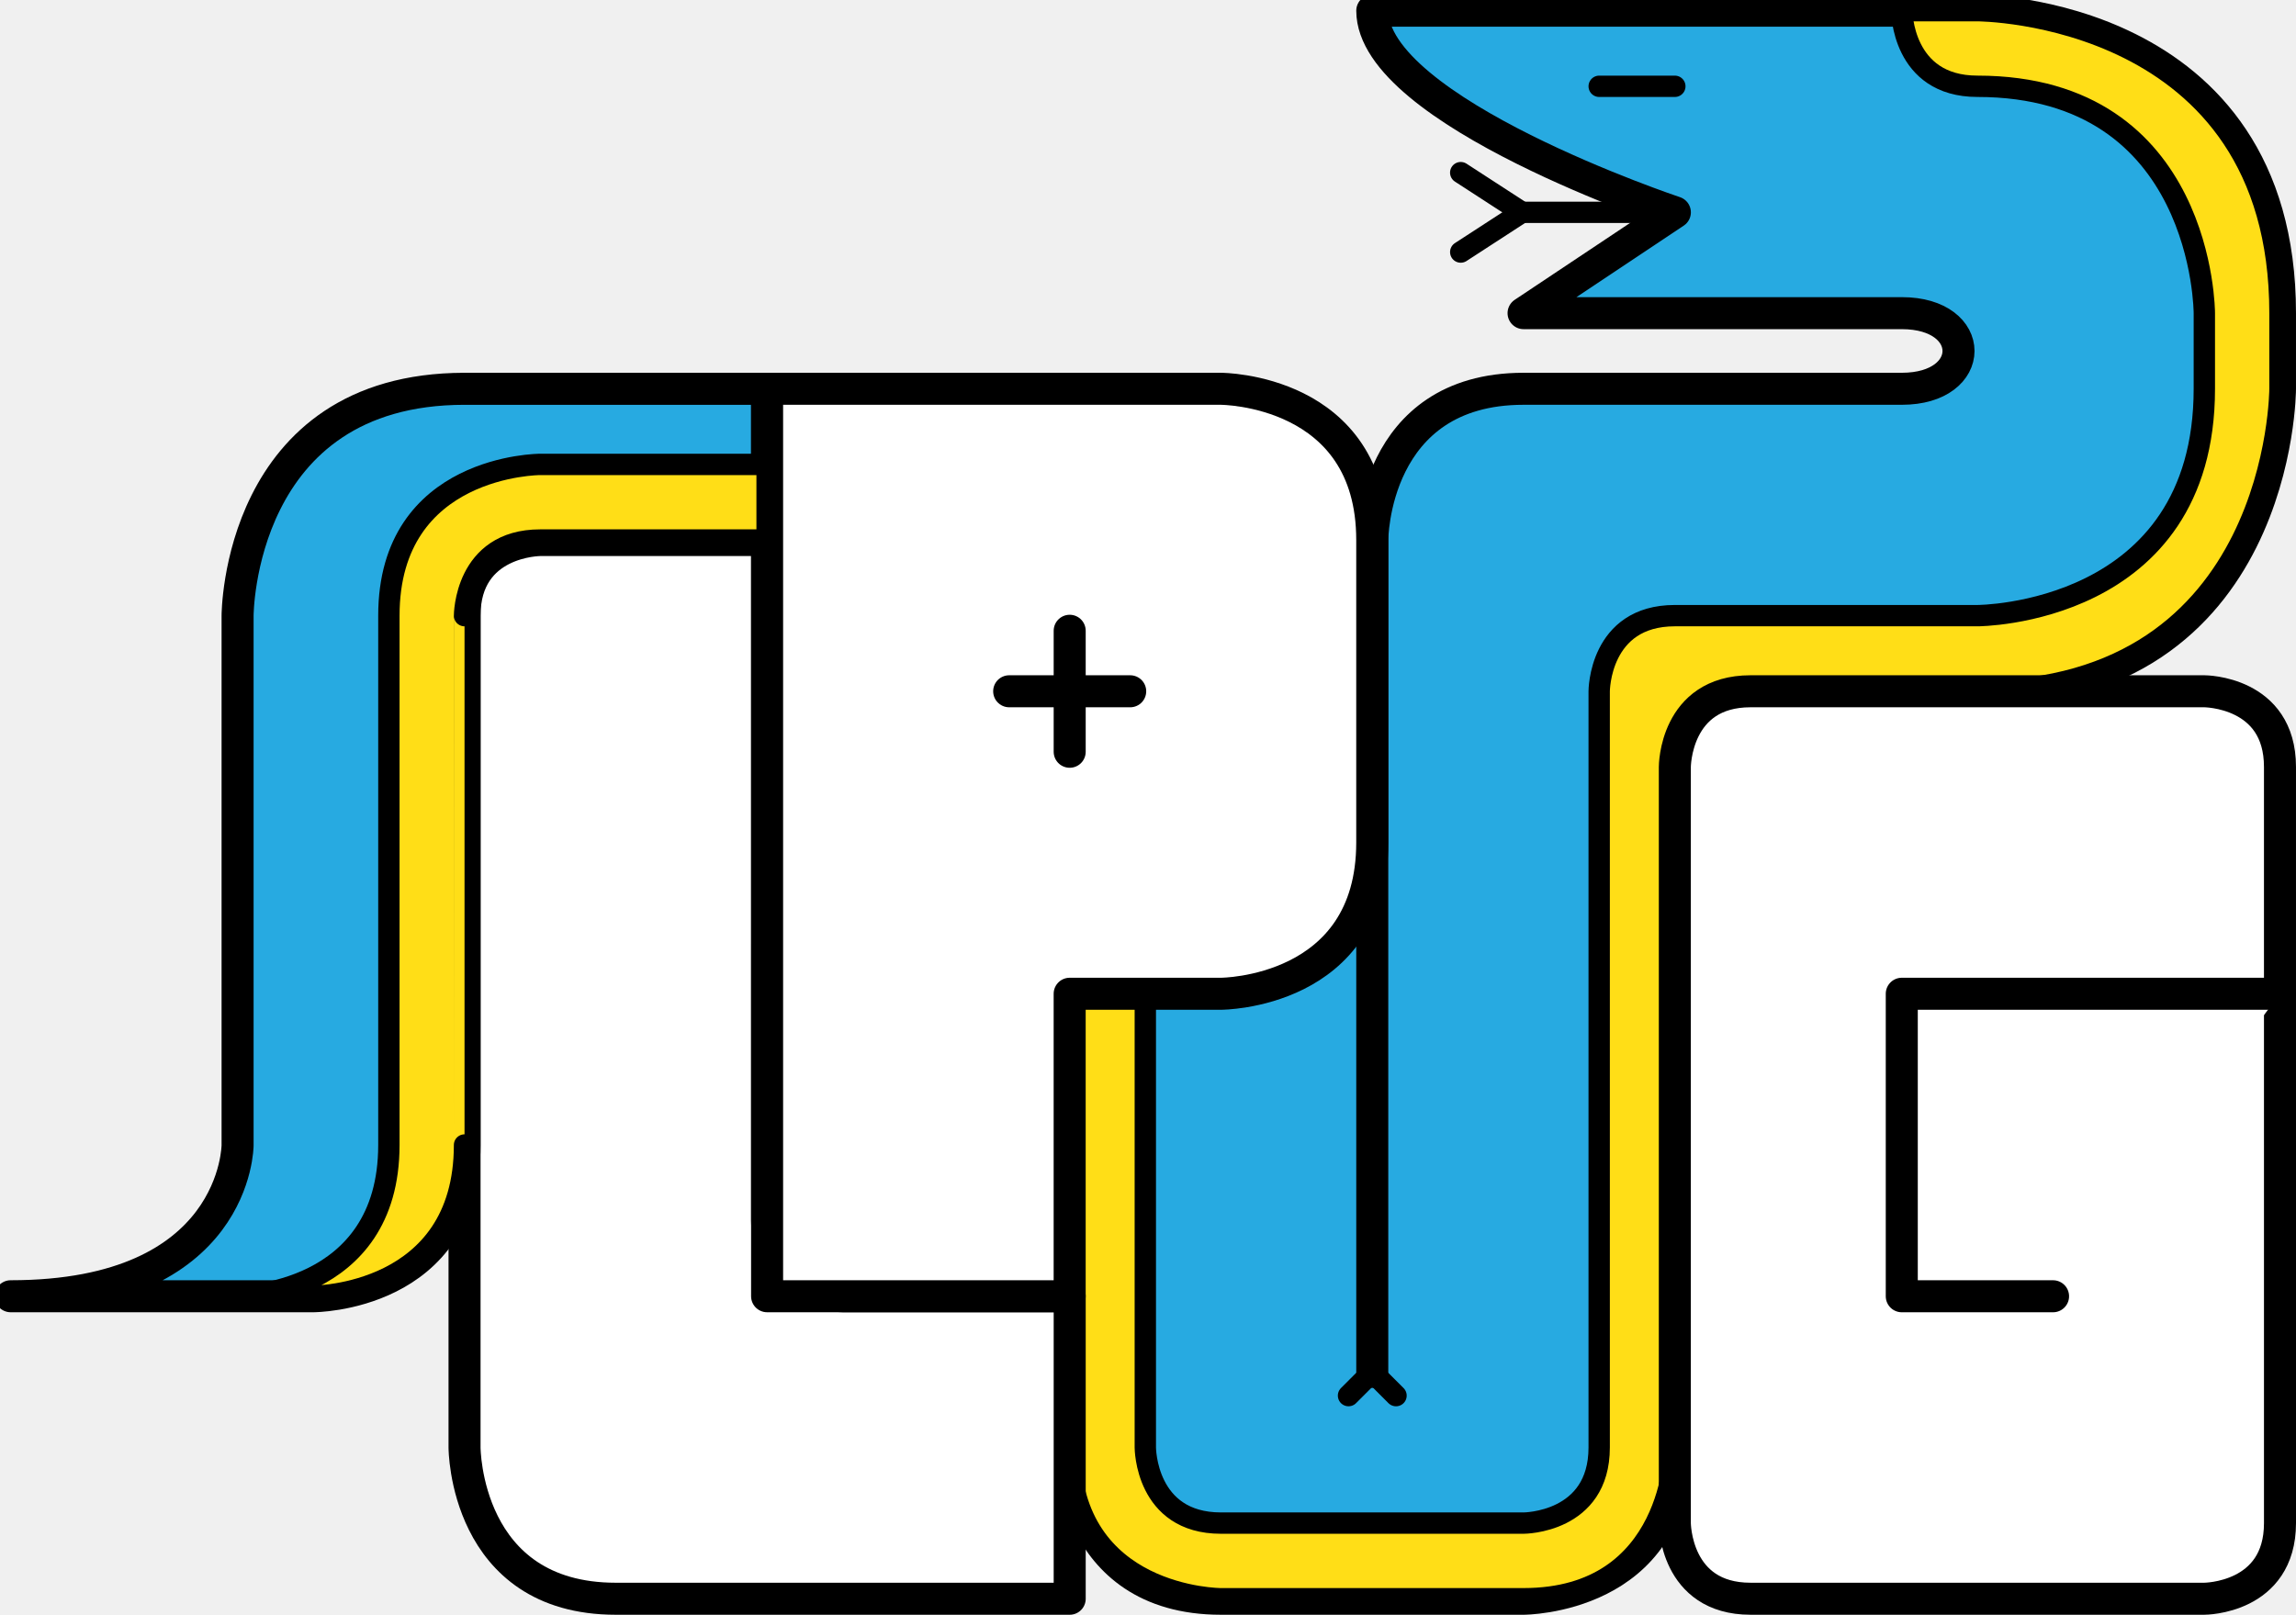
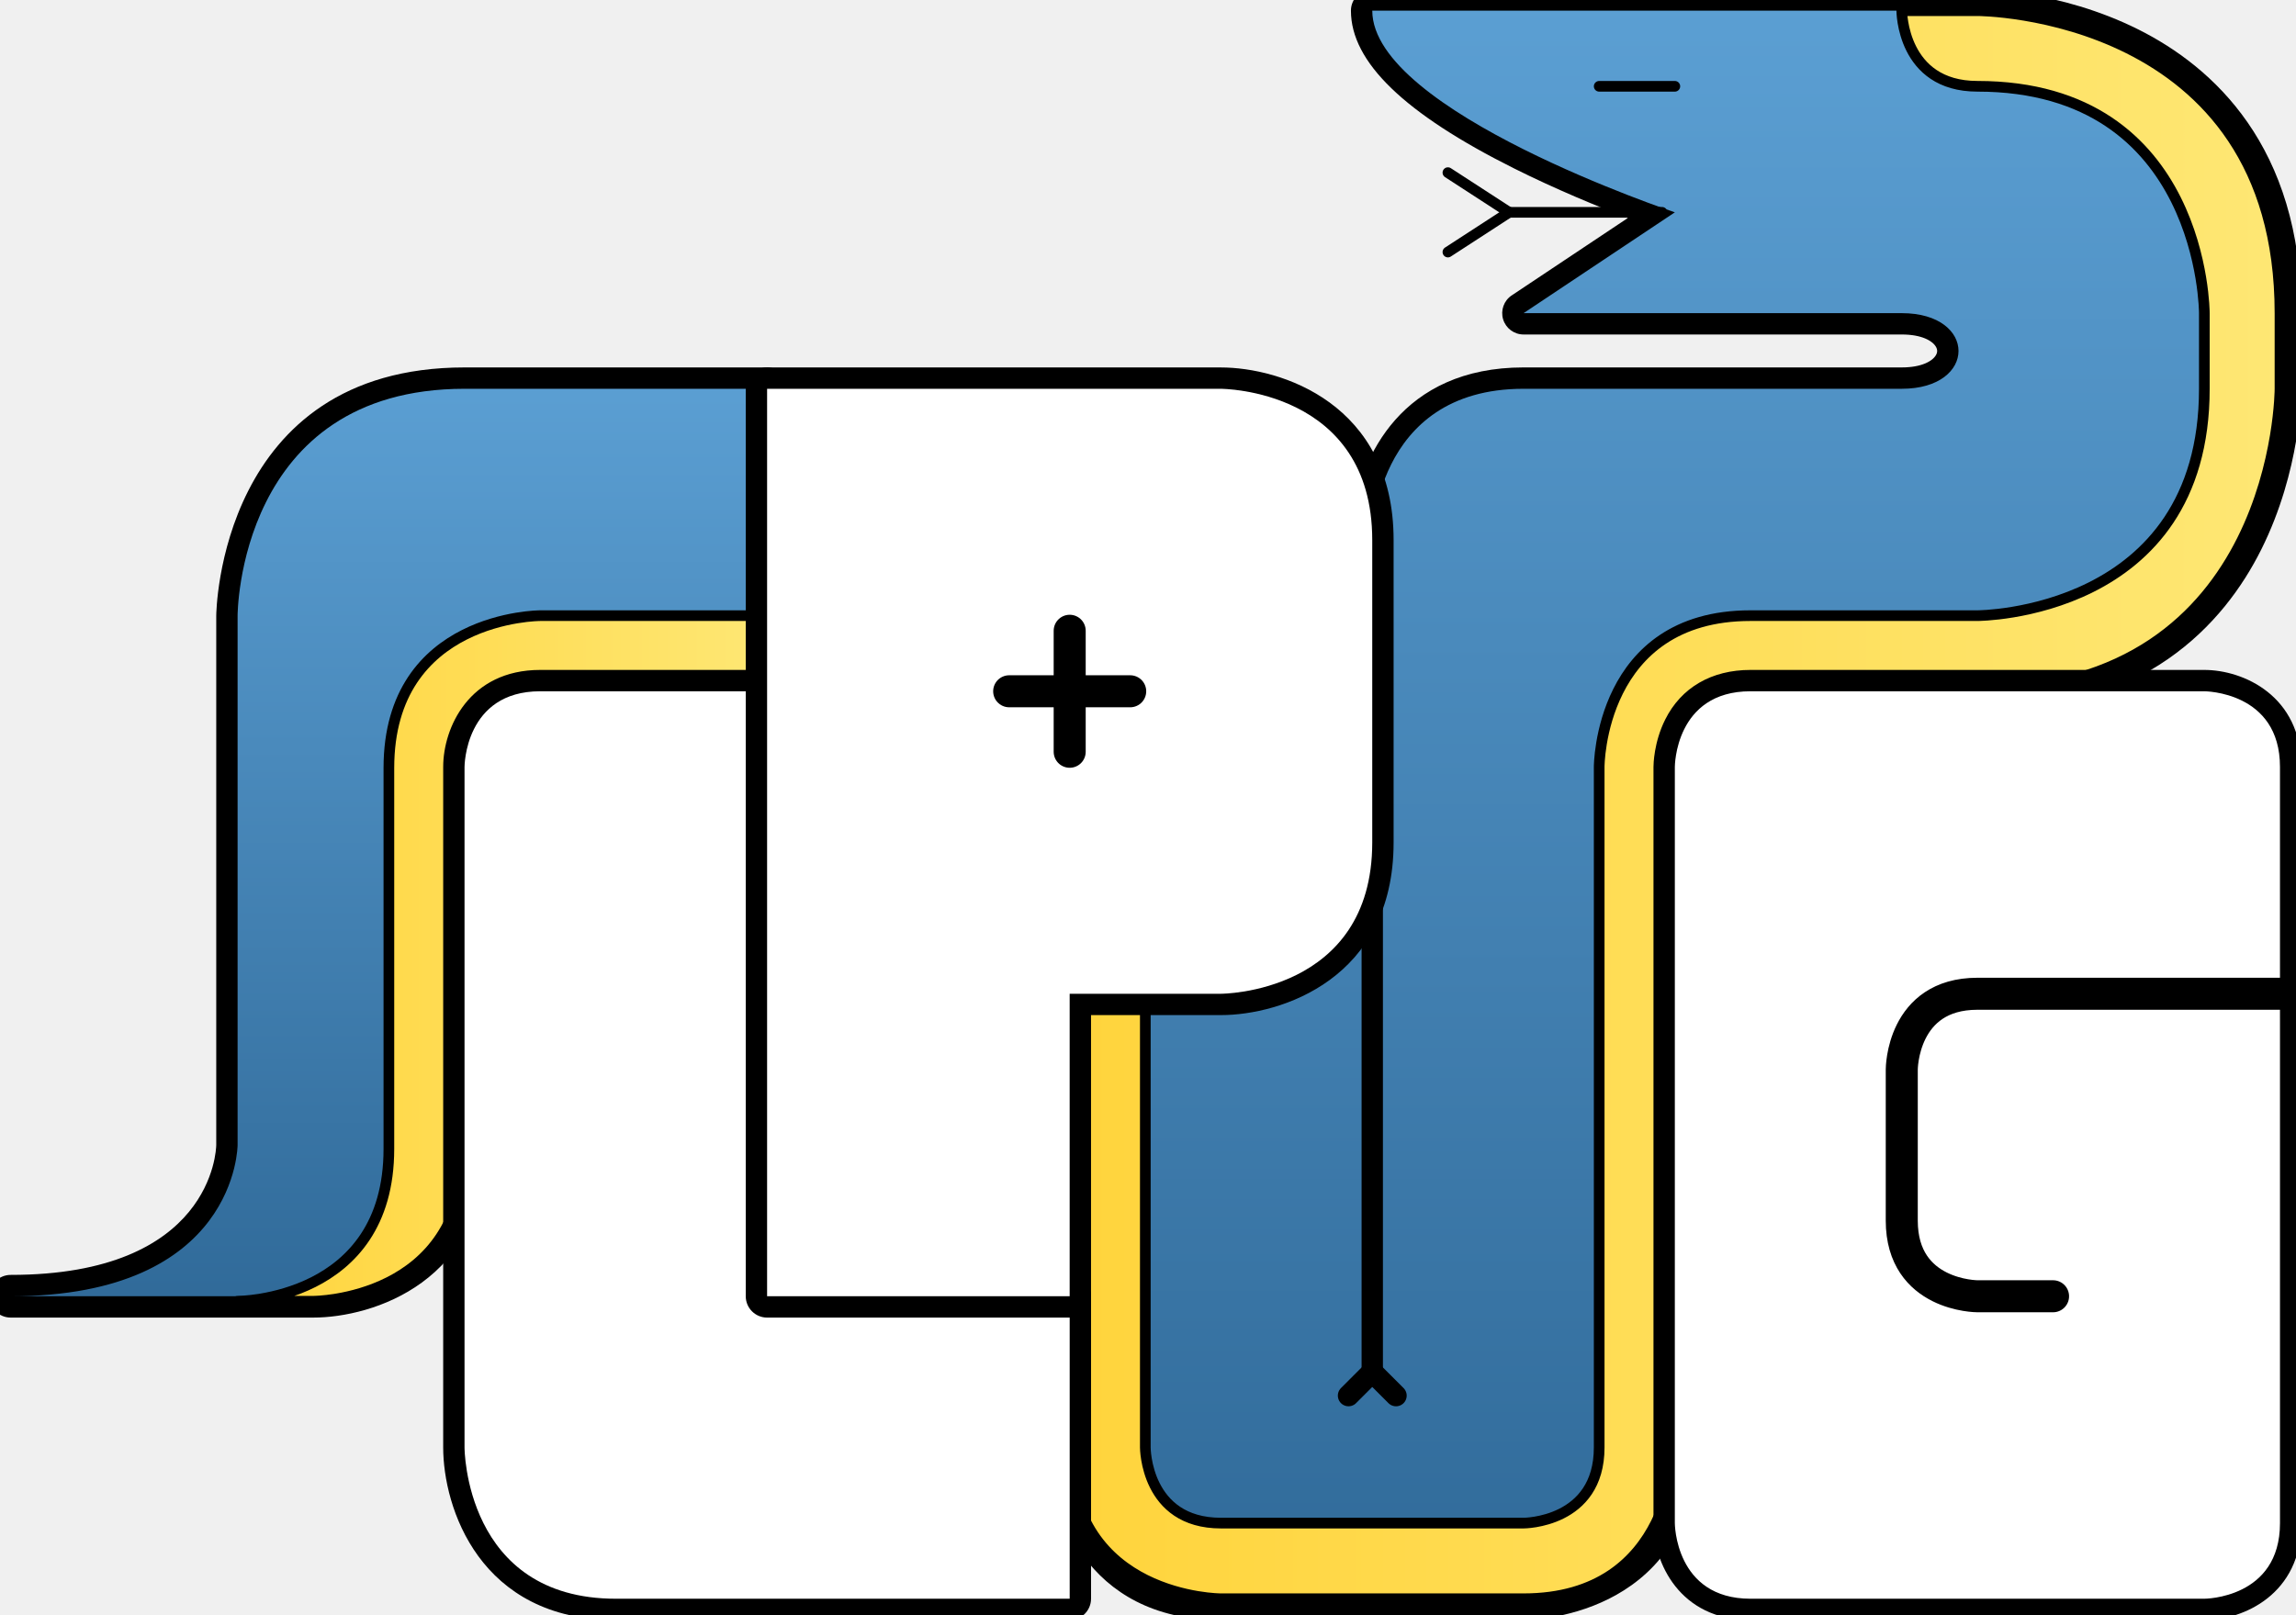
<svg xmlns="http://www.w3.org/2000/svg" version="1.1" id="Layer_1" x="0px" y="0px" width="215.099px" height="151.319px" viewBox="0 0 215.099 151.319" enable-background="new 0 0 215.099 151.319" xml:space="preserve">
-   <g id="Layer_2">
- </g>
  <g>
-     <g>
-       <path fill="none" stroke="#000000" stroke-width="2" stroke-linecap="round" stroke-linejoin="round" stroke-miterlimit="10" d="    M199.16,14.901" />
-     </g>
+     <linearGradient id="SVGID_1_" gradientUnits="userSpaceOnUse" x1="156.905" y1="0" x2="156.905" y2="150.82">
+       <stop offset="0" style="stop-color:#5B9FD3" />
+       <stop offset="1" style="stop-color:#306A99" />
+     </linearGradient>
+     <path fill="url(#SVGID_1_)" d="M114.386,150.819c-15,0-15.173-15.021-15.173-15.173l0-85.04c0-0.265,0.105-0.52,0.293-0.707   s0.442-0.293,0.707-0.293h27.412c0.333-3.382,2.395-14.173,15.108-14.173c0,0,35.434,0,35.435,0c1.948,0,3.469-0.618,4.066-1.653   c0.332-0.574,0.332-1.207,0-1.781c-0.598-1.035-2.118-1.653-4.067-1.653h-35.433c-0.44,0-0.829-0.289-0.957-0.71   c-0.128-0.421,0.036-0.877,0.402-1.122l12.499-8.333c-6.8-2.438-27.117-10.454-27.117-19.182c0-0.552,0.447-1,1-1l56.691,0   c0.294,0,29.347,0.336,29.347,29.347v7.086c0,0.293-0.336,29.347-29.347,29.347l-21.26,0c-5.88,0-6.082,5.466-6.086,6.089v63.777   c0,14.999-15.022,15.173-15.174,15.173H114.386z" />
+     <path d="M185.252,1c0,0,28.347,0,28.347,28.347c0,7.086,0,7.086,0,7.086s0,28.347-28.347,28.347l-21.26,0   c-7.087,0-7.086,7.086-7.086,7.086s0,49.606,0,63.78s-14.174,14.173-14.174,14.173s-14.173,0-28.346,0   s-14.173-14.173-14.173-14.173l0-85.04h28.347c0,0,0-14.173,14.173-14.173h35.434c7.087,0,7.087-7.087,0-7.087h-35.433   l14.174-9.449c0,0-28.347-9.449-28.347-18.897L185.252,1 M185.252-1L185.252-1l-56.691,0c-1.104,0-2,0.896-2,2   c0,4.806,4.998,9.64,15.279,14.781c3.973,1.986,7.907,3.596,10.664,4.648l-10.88,7.253c-0.733,0.489-1.061,1.4-0.805,2.244   c0.255,0.843,1.033,1.42,1.914,1.42h35.433c1.869,0,2.88,0.596,3.201,1.153c0.152,0.263,0.152,0.518,0,0.78   c-0.321,0.558-1.332,1.153-3.201,1.153h-35.434c-11.39,0-15.318,8.386-16.043,14.173h-26.477c-0.53,0-1.039,0.211-1.414,0.586   s-0.586,0.884-0.586,1.414l0,85.04c0,5.594,3.38,16.173,16.173,16.173h28.346c0.164,0,4.061-0.022,7.981-1.982   c3.737-1.868,8.192-5.847,8.192-14.19v-63.78c0.011-0.839,0.308-5.086,5.086-5.086l21.26,0c15.665,0,23.107-8.309,26.592-15.279   c3.712-7.424,3.755-14.759,3.755-15.068v-7.086c0-15.665-8.309-23.107-15.279-26.592C192.896-0.957,185.561-1,185.252-1L185.252-1z   " />
  </g>
-   <g>
-     <g>
-       <path fill="none" stroke="#000000" stroke-width="2" stroke-linecap="round" stroke-linejoin="round" stroke-miterlimit="10" d="    M143.827,147.567" />
-     </g>
-   </g>
-   <path fill="#00AEEF" stroke="#000000" stroke-width="2" stroke-linecap="round" stroke-linejoin="round" stroke-miterlimit="10" d="  M156.906,36.434" />
-   <path fill="#27AAE1" stroke="#000000" stroke-width="2" stroke-linecap="round" stroke-linejoin="round" stroke-miterlimit="10" d="  M100.212,71.866c0,7.086,0,49.606,0,49.606" />
-   <path fill="#27AAE1" stroke="#000000" stroke-width="2" stroke-linecap="round" stroke-linejoin="round" stroke-miterlimit="10" d="  M100.212,121.473" />
-   <path fill="#27AAE1" stroke="#000000" stroke-width="3" stroke-linecap="round" stroke-linejoin="round" stroke-miterlimit="10" d="  M100.212,50.607l0,85.04c0,0,0,14.173,14.173,14.173s28.346,0,28.346,0s14.174,0.001,14.174-14.173s0-63.78,0-63.78  s-0.001-7.086,7.086-7.086l21.26,0c28.347,0,28.347-28.347,28.347-28.347s0,0,0-7.086C213.599,1,185.252,1,185.252,1l-56.691,0  c0,9.449,28.347,18.897,28.347,18.897l-14.174,9.449h35.433c7.087,0,7.087,7.087,0,7.087h-35.434  c-14.173,0-14.173,14.173-14.173,14.173v77.953V50.607" />
-   <path fill="#00AEEF" stroke="#000000" stroke-width="2" stroke-linecap="round" stroke-linejoin="round" stroke-miterlimit="10" d="  M171.079,1" />
-   <line fill="none" stroke="#000000" stroke-width="2" stroke-linecap="round" stroke-linejoin="round" stroke-miterlimit="10" x1="156.907" y1="19.898" x2="142.577" y2="19.898" />
-   <line fill="none" stroke="#000000" stroke-width="2" stroke-linecap="round" stroke-linejoin="round" stroke-miterlimit="10" x1="142.577" y1="19.898" x2="136.847" y2="23.62" />
-   <line fill="none" stroke="#000000" stroke-width="2" stroke-linecap="round" stroke-linejoin="round" stroke-miterlimit="10" x1="142.577" y1="19.898" x2="136.846" y2="16.178" />
+   <linearGradient id="SVGID_2_" gradientUnits="userSpaceOnUse" x1="100.212" y1="75.41" x2="213.599" y2="75.41">
+     <stop offset="0" style="stop-color:#FFD43C" />
+     <stop offset="1" style="stop-color:#FEE774" />
+   </linearGradient>
+   <path fill="url(#SVGID_2_)" stroke="#000000" stroke-linecap="round" stroke-linejoin="round" stroke-miterlimit="10" d="  M128.559,50.607h-28.346l0,85.04c0,14.174,14.173,14.173,14.173,14.173s14.172,0,28.346,0s14.174-14.173,14.174-14.173  s-0.001-56.693,0-63.78s7.086-7.086,7.086-7.086l21.26,0c28.347,0,28.347-28.347,28.347-28.347s0,0,0-7.086  C213.599,1,185.252,1,185.252,1l-7.087,0c0,0,0,7.086,7.087,7.086c21.26,0,21.26,21.26,21.26,21.26v7.087  c0,21.26-21.26,21.26-21.26,21.26s-14.174,0-21.261,0c-14.173,0-14.173,14.173-14.173,14.173s0,56.693,0,63.78  s-7.086,7.086-7.086,7.086s-21.26,0-28.347,0s-7.087-7.086-7.087-7.086s0,0,0-7.087V50.607" />
+   <line fill="#27AAE1" stroke="#000000" stroke-width="2" stroke-linecap="round" stroke-linejoin="round" stroke-miterlimit="10" x1="128.559" y1="128.56" x2="128.559" y2="78.955" />
+   <line fill="none" stroke="#000000" stroke-linecap="round" stroke-linejoin="round" stroke-miterlimit="10" x1="155.707" y1="19.898" x2="141.377" y2="19.898" />
+   <line fill="none" stroke="#000000" stroke-linecap="round" stroke-linejoin="round" stroke-miterlimit="10" x1="141.377" y1="19.898" x2="135.646" y2="23.62" />
+   <line fill="none" stroke="#000000" stroke-linecap="round" stroke-linejoin="round" stroke-miterlimit="10" x1="141.377" y1="19.898" x2="135.646" y2="16.178" />
  <g>
    <line fill="none" stroke="#000000" stroke-width="2" stroke-linecap="round" stroke-linejoin="round" stroke-miterlimit="10" x1="128.56" y1="128.56" x2="126.335" y2="130.784" />
    <line fill="none" stroke="#000000" stroke-width="2" stroke-linecap="round" stroke-linejoin="round" stroke-miterlimit="10" x1="130.785" y1="130.785" x2="128.56" y2="128.56" />
  </g>
-   <line fill="none" stroke="#000000" stroke-width="2" stroke-linecap="round" stroke-linejoin="round" stroke-miterlimit="10" x1="149.819" y1="8.087" x2="156.906" y2="8.087" />
-   <path fill="#FFDE17" stroke="#000000" stroke-width="2" stroke-linecap="round" stroke-linejoin="round" stroke-miterlimit="10" d="  M100.212,50.607l0,85.04c0,14.174,14.173,14.173,14.173,14.173s14.172,0,28.346,0s14.174-14.173,14.174-14.173  s-0.001-56.693,0-63.78s7.086-7.086,7.086-7.086l21.26,0c28.347,0,28.347-28.347,28.347-28.347s0,0,0-7.086  C213.599,1,185.252,1,185.252,1l-7.087,0c0,0,0,7.086,7.087,7.086c21.26,0,21.26,21.26,21.26,21.26v7.087  c0,21.26-21.26,21.26-21.26,21.26s-21.26,0-28.347,0s-7.087,7.086-7.087,7.086s0,63.78,0,70.867s-7.086,7.086-7.086,7.086  s-21.26,0-28.347,0s-7.087-7.086-7.087-7.086s0,0,0-7.087V50.607" />
-   <path fill="#FFDE17" stroke="#000000" stroke-width="2" stroke-linecap="round" stroke-linejoin="round" stroke-miterlimit="10" d="  M100.212,121.473" />
+   <line fill="none" stroke="#000000" stroke-linecap="round" stroke-linejoin="round" stroke-miterlimit="10" x1="149.819" y1="8.087" x2="156.906" y2="8.087" />
  <g>
    <g id="G">
-       <path fill="#FFFFFF" stroke="#000000" stroke-width="3" stroke-linecap="round" stroke-linejoin="round" stroke-miterlimit="10" d="    M213.599,142.732V107.3l-0.001-35.434c0-7.087-7.087-7.086-7.087-7.086h-42.519c-7.087,0-7.086,7.086-7.086,7.086l-0.001,70.866    c0,0,0.001,7.087,7.087,7.087s42.52,0,42.52,0S213.599,149.818,213.599,142.732z" />
+       <g>
+         <path fill="#FFFFFF" d="M163.992,150.819c-6.396,0-8.087-5.29-8.087-8.087l0.001-70.866c0-0.082,0.011-2.03,0.991-3.991     c0.934-1.868,2.923-4.096,7.094-4.096c0.001,0,42.52,0,42.52,0c0.082,0,2.03,0.011,3.99,0.991     c1.869,0.934,4.097,2.923,4.097,7.095l0.001,70.866c0,6.396-5.29,8.087-8.087,8.087H163.992z" />
+         <path d="M206.511,64.78c0.003,0,7.087,0.001,7.087,7.086l0.001,35.434v35.432c0,7.086-7.087,7.087-7.087,7.087s-35.434,0-42.52,0     s-7.087-7.087-7.087-7.087l0.001-70.866c0,0-0.001-7.087,7.086-7.086H206.511L206.511,64.78 M206.511,62.78h-42.519     c-3.653,0-6.491,1.651-7.989,4.649c-1.066,2.132-1.097,4.208-1.097,4.438l-0.001,70.865c0,3.653,2.421,9.087,9.087,9.087h42.52     c3.653-0.001,9.087-2.421,9.087-9.087V107.3l-0.001-35.434C215.598,65.2,210.163,62.78,206.511,62.78L206.511,62.78z" />
+       </g>
    </g>
-     <polyline fill="#FFFFFF" stroke="#000000" stroke-width="3" stroke-linecap="round" stroke-linejoin="round" stroke-miterlimit="10" points="   213.598,93.126 178.166,93.126 178.166,121.474 192.339,121.474  " />
+     <path fill="#FFFFFF" stroke="#000000" stroke-width="3" stroke-linecap="round" stroke-linejoin="round" stroke-miterlimit="10" d="   M213.598,93.126h-28.347c-7.086,0-7.085,7.087-7.085,7.087l-0.001,14.173c0,7.087,7.086,7.088,7.086,7.088h7.088" />
  </g>
-   <path id="L" fill="#FFFFFF" stroke="#000000" stroke-width="3" stroke-linecap="round" stroke-linejoin="round" stroke-miterlimit="10" d="  M100.213,121.472H78.952c0,0-7.086,0.001-7.086-7.086l0.001-77.952H43.52l0,99.212c0,0,0,14.174,14.173,14.174h42.521V121.472z" />
-   <path fill="#27AAE1" stroke="#000000" stroke-width="3" stroke-linecap="round" stroke-linejoin="round" stroke-miterlimit="10" d="  M22.259,107.299c0,0,0,14.173-21.259,14.174h28.346c0,0,14.173,0,14.173-14.174V57.695c0-7.087,7.086-7.087,7.086-7.087h21.26  V36.435c0,0-14.173,0-28.346,0c-21.261,0-21.261,21.26-21.261,21.26V107.299z" />
+   <g>
+     <g>
+       <linearGradient id="SVGID_3_" gradientUnits="userSpaceOnUse" x1="36.433" y1="35.433" x2="36.433" y2="122.472">
+         <stop offset="0" style="stop-color:#5B9FD3" />
+         <stop offset="1" style="stop-color:#306A99" />
+       </linearGradient>
+       <path fill="url(#SVGID_3_)" d="M1,122.472c-0.552,0-1-0.447-1-1s0.448-1,1-1c19.939,0,20.255-12.64,20.259-13.178V57.692    c0-0.223,0.254-22.26,22.261-22.26l28.346,0c0.552,0,1,0.448,1,1V64.78c0,0.552-0.448,1-1,1h-21.26    c-0.62,0.004-6.086,0.208-6.086,6.087v35.432c0,15-15.021,15.173-15.173,15.173H1z" />
+       <path d="M43.52,36.433c14.173,0,28.346,0,28.346,0V64.78h-21.26c0,0-7.086,0-7.086,7.087v35.432    c0,14.173-14.173,14.173-14.173,14.173H1c21.259,0,21.259-14.174,21.259-14.174V57.692C22.259,57.692,22.259,36.433,43.52,36.433     M43.52,34.433c-22.995,0-23.261,23.027-23.261,23.26v49.605c-0.007,0.484-0.391,12.174-19.259,12.174c-1.104,0-2,0.896-2,2    s0.896,2,2,2h28.346c5.594,0,16.173-3.38,16.173-16.173V71.867c0-4.944,4.566-5.087,5.086-5.087h21.26c1.104,0,2-0.896,2-2V36.433    c0-1.104-0.896-2-2-2L43.52,34.433L43.52,34.433z" />
+     </g>
+     <linearGradient id="SVGID_4_" gradientUnits="userSpaceOnUse" x1="22.259" y1="89.817" x2="71.866" y2="89.817">
+       <stop offset="0" style="stop-color:#FFD43C" />
+       <stop offset="1" style="stop-color:#FEE774" />
+     </linearGradient>
+     <path fill="url(#SVGID_4_)" stroke="#000000" stroke-linecap="round" stroke-linejoin="round" stroke-miterlimit="10" d="   M36.432,107.663l0-35.692c0-14.277,14.173-14.277,14.173-14.277h21.26v7.138h-21.26c-7.086,0-7.086,7.139-7.086,7.139l0,35.692   c0,14.278-14.173,14.278-14.173,14.278h-7.086C22.259,121.94,36.432,121.939,36.432,107.663z" />
+   </g>
+   <g id="L">
+     <path fill="#FFFFFF" d="M57.692,150.818c-15,0-15.173-15.022-15.173-15.174V71.866c0-2.797,1.69-8.086,8.086-8.086h21.26   c0.552,0,1,0.448,1,1v49.605c0,5.88,5.466,6.082,6.089,6.086h21.258c0.552,0,1,0.447,1,1v28.348c0,0.553-0.448,1-1,1H57.692z" />
+     <path d="M71.866,64.78v49.605c0,7.085,7.083,7.086,7.086,7.086l0,0h21.261v28.348H57.692c-14.173,0-14.173-14.174-14.173-14.174   V71.866c0,0,0-7.086,7.086-7.086H71.866 M71.866,62.78h-21.26c-6.667,0-9.086,5.434-9.086,9.086v63.778   c0,5.594,3.38,16.174,16.173,16.174h42.521c1.104,0,2-0.896,2-2v-28.348c0-1.104-0.896-2-2-2H78.952   c-0.839-0.011-5.086-0.308-5.086-5.086V64.78C73.866,63.675,72.97,62.78,71.866,62.78L71.866,62.78z" />
+   </g>
  <g id="P">
-     <path fill="#FFFFFF" stroke="#000000" stroke-width="3" stroke-linecap="round" stroke-linejoin="round" stroke-miterlimit="10" d="   M100.211,121.473V93.126l14.173,0c0,0,14.172,0,14.174-14.172c0,0,0-28.346,0-28.348c-0.002-14.172-14.175-14.172-14.175-14.172   H71.865v85.038H100.211z" />
+     <g>
+       <path fill="#FFFFFF" d="M71.865,122.473c-0.552,0-1-0.447-1-1V36.435c0-0.552,0.448-1,1-1h42.519    c0.152,0,15.173,0.173,15.175,15.172v28.348c-0.002,14.999-15.022,15.172-15.174,15.172l-13.173,0v27.346c0,0.553-0.448,1-1,1    H71.865z" />
+       <path d="M114.383,36.435c0,0,14.173,0,14.175,14.172c0,0.001,0,28.348,0,28.348c-0.002,14.172-14.174,14.172-14.174,14.172    l-14.173,0v28.346H71.865V36.435H114.383 M114.383,34.435H71.865c-1.104,0-2,0.896-2,2v85.038c0,1.104,0.896,2,2,2h28.347    c1.104,0,2-0.896,2-2V95.126l12.173,0c5.593,0,16.172-3.38,16.174-16.172V50.607C130.557,37.814,119.978,34.435,114.383,34.435    L114.383,34.435z" />
+     </g>
    <g>
      <line fill="#FFFFFF" stroke="#000000" stroke-width="3" stroke-linecap="round" stroke-linejoin="round" stroke-miterlimit="10" x1="94.544" y1="64.78" x2="105.882" y2="64.78" />
      <line fill="#FFFFFF" stroke="#000000" stroke-width="3" stroke-linecap="round" stroke-linejoin="round" stroke-miterlimit="10" x1="100.213" y1="59.11" x2="100.213" y2="70.449" />
    </g>
  </g>
-   <path display="none" fill="#27AAE1" stroke="#000000" stroke-width="2" stroke-linecap="round" stroke-linejoin="round" stroke-miterlimit="10" d="  M78.952,135.646c-7.085-0.001-7.086-7.086-7.086-7.086v-21.26V36.434H57.693c0,0-14.173,0-14.173,14.173c0,7.087,0,85.039,0,85.039  s0,14.174,14.173,14.174h35.433c0,0,7.085-0.001,7.086-7.087s0-21.26,0-21.26s0-7.087-7.086-7.087s-21.26,0-21.26-7.086v21.26  C71.866,135.646,78.952,135.646,78.952,135.646z" />
-   <path fill="#FFDE17" stroke="#000000" stroke-width="2" stroke-linecap="round" stroke-linejoin="round" stroke-miterlimit="10" d="  M36.432,107.299V57.694c0-14.173,14.173-14.174,14.173-14.174h21.26v7.087h-21.26c-7.086,0-7.086,7.087-7.086,7.087  s0,49.605,0,49.604c0,14.174-14.173,14.174-14.173,14.174h-7.086C22.259,121.473,36.432,121.472,36.432,107.299z" />
-   <path display="none" fill="#FFDE17" stroke="#000000" stroke-width="2" stroke-linecap="round" stroke-linejoin="round" stroke-miterlimit="10" d="  M71.866,121.473c0,0,7.087,0.001,7.087,7.087s0,7.086,0,7.086s-7.086,0.001-7.086-7.086S71.866,121.473,71.866,121.473z" />
-   <path display="none" fill="none" stroke="#000000" stroke-width="2" stroke-linecap="round" stroke-linejoin="round" stroke-miterlimit="10" d="  M78.952,135.646" />
-   <path display="none" fill="#FFDE17" stroke="#000000" stroke-width="2" stroke-linecap="round" stroke-linejoin="round" stroke-miterlimit="10" d="  M78.952,135.646c-14.173,0-14.173-9.162-14.173-14.173c0-12.401,0-42.52,0-49.606s7.086-7.087,7.086-7.087v63.78  C71.866,135.646,78.952,135.646,78.952,135.646z" />
-   <path display="none" fill="#27AAE1" stroke="#000000" stroke-width="2" stroke-linecap="round" stroke-linejoin="round" stroke-miterlimit="10" d="  M43.52,114.386c0,0-21.26-14.173-21.26-28.346c0-7.086,0-7.086,0-7.086s14.173,21.26,21.26,21.26" />
-   <path display="none" fill="#FFDE17" stroke="#000000" stroke-width="2" stroke-linecap="round" stroke-linejoin="round" stroke-miterlimit="10" d="  M43.52,107.299c-14.173-7.086-21.26-21.26-21.26-21.26c0,14.173,21.26,28.346,21.26,28.346V107.299z" />
</svg>
